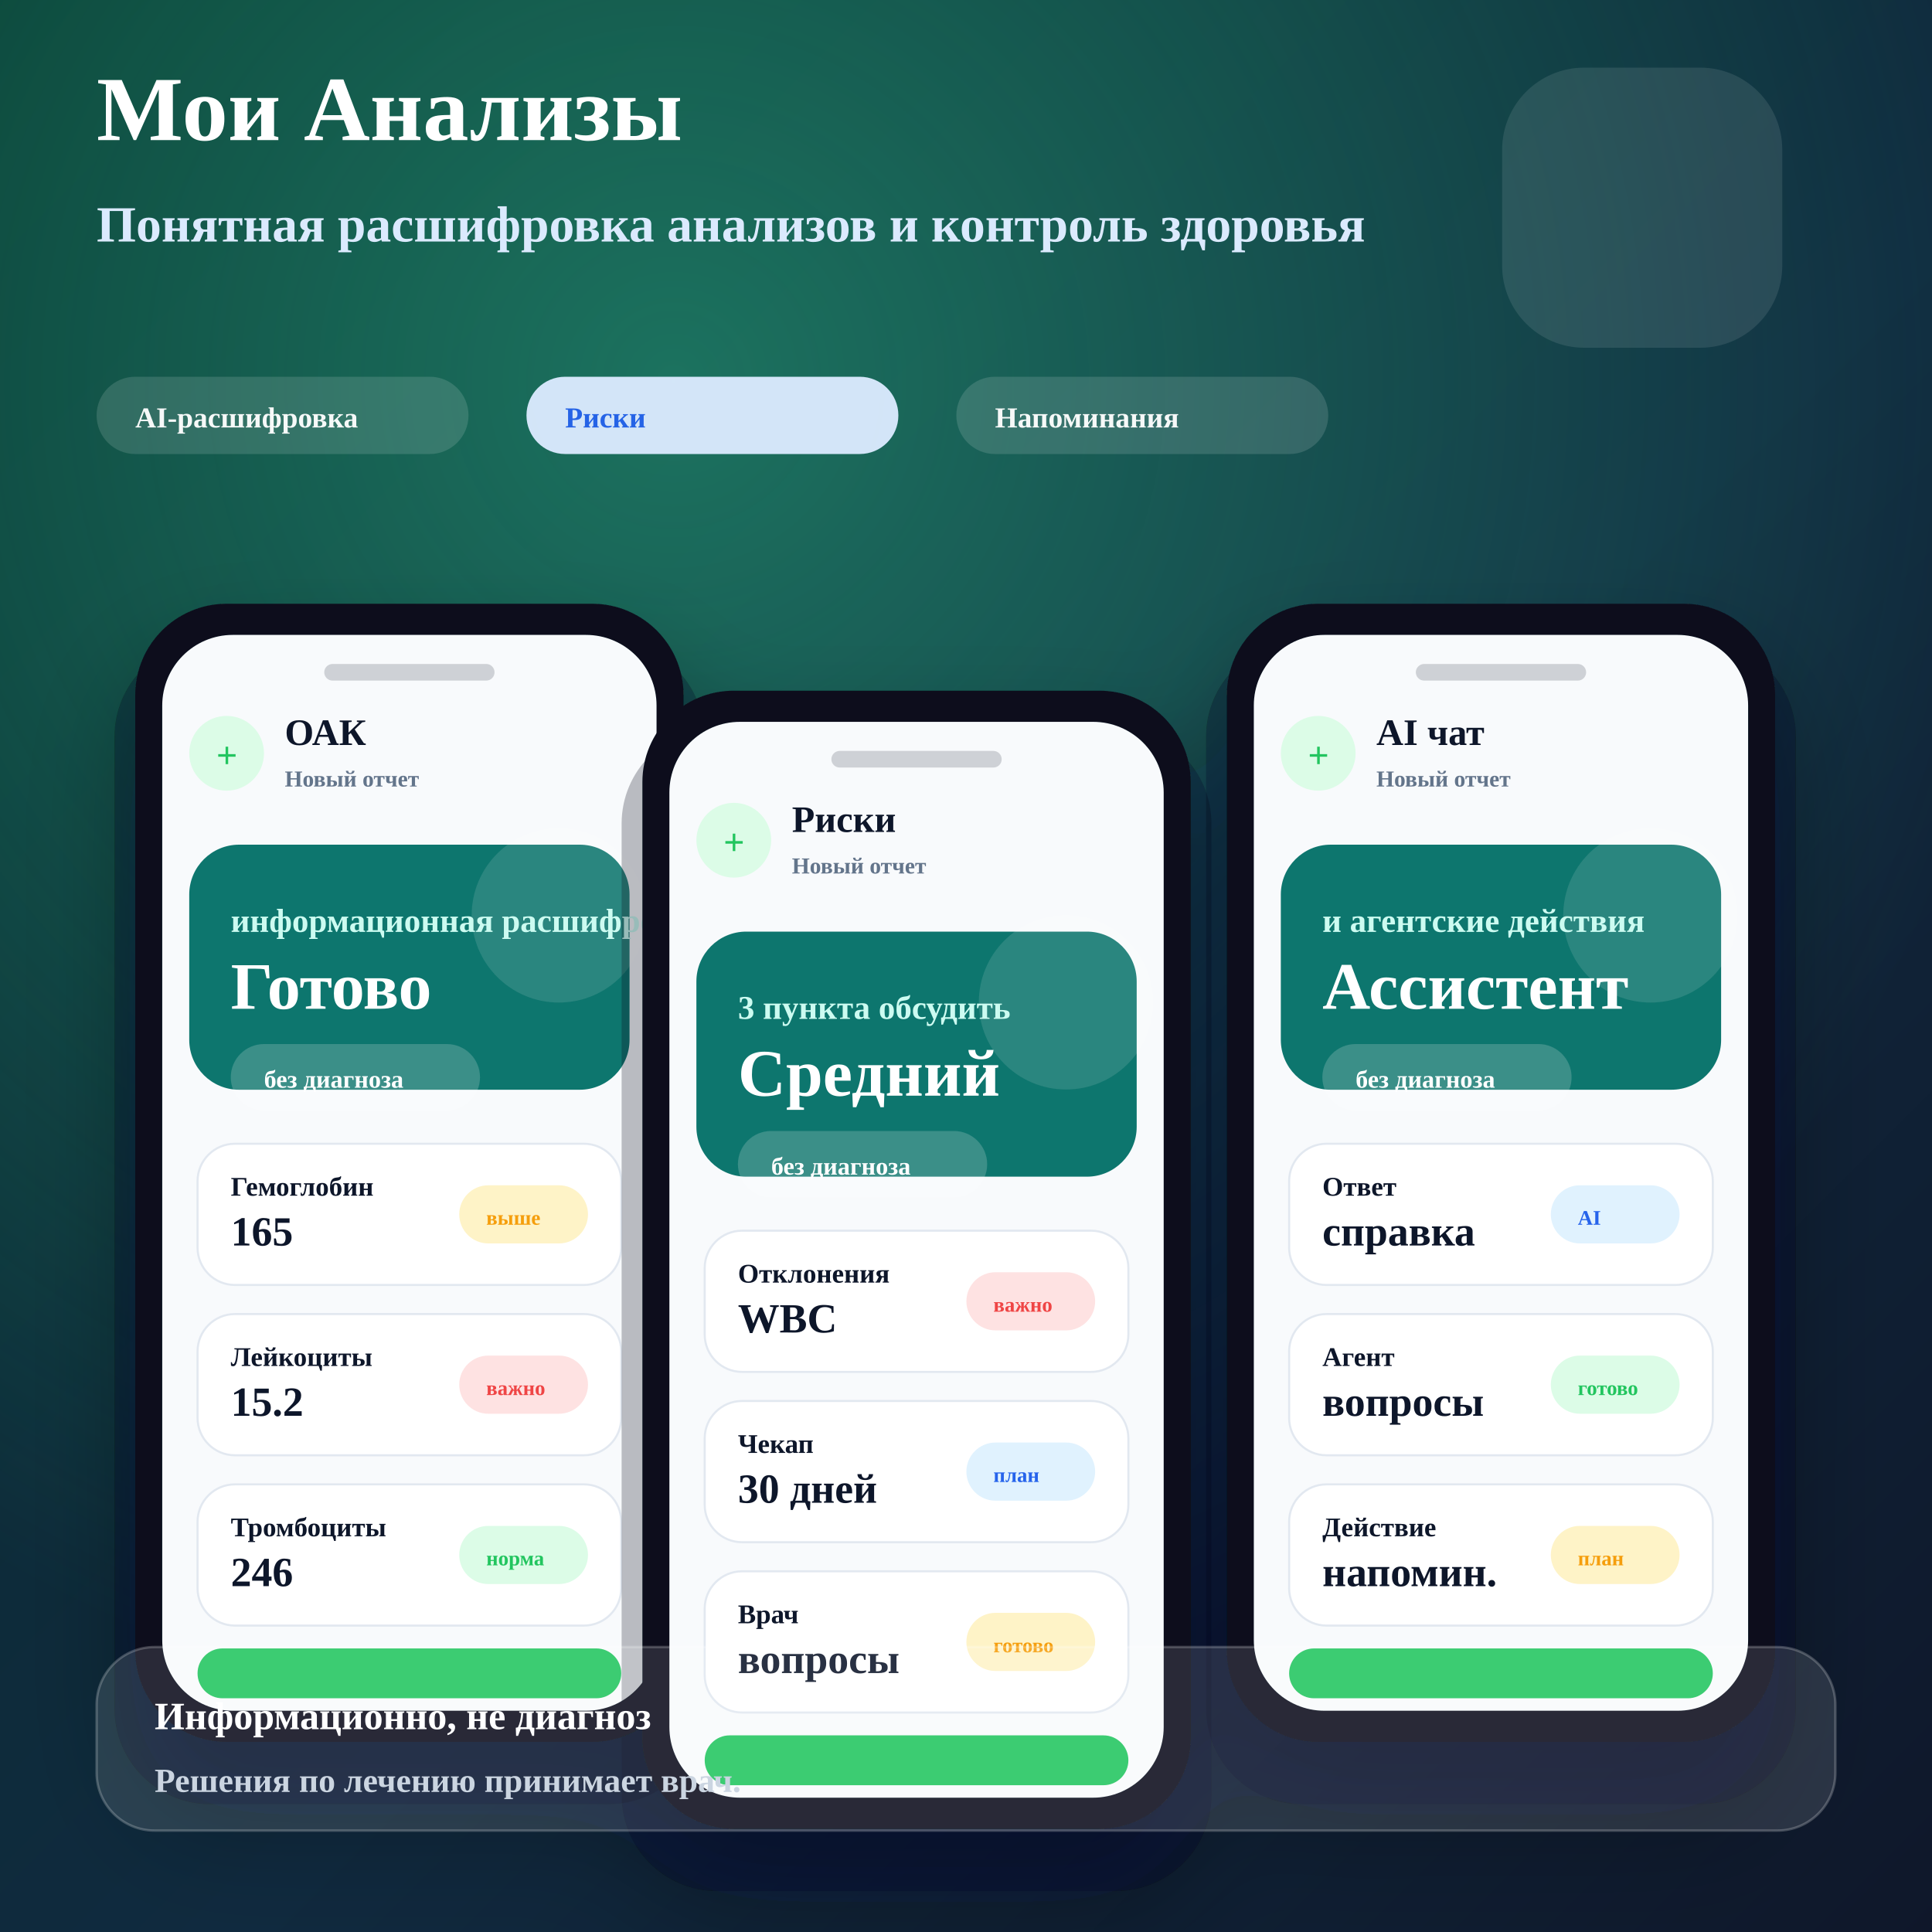
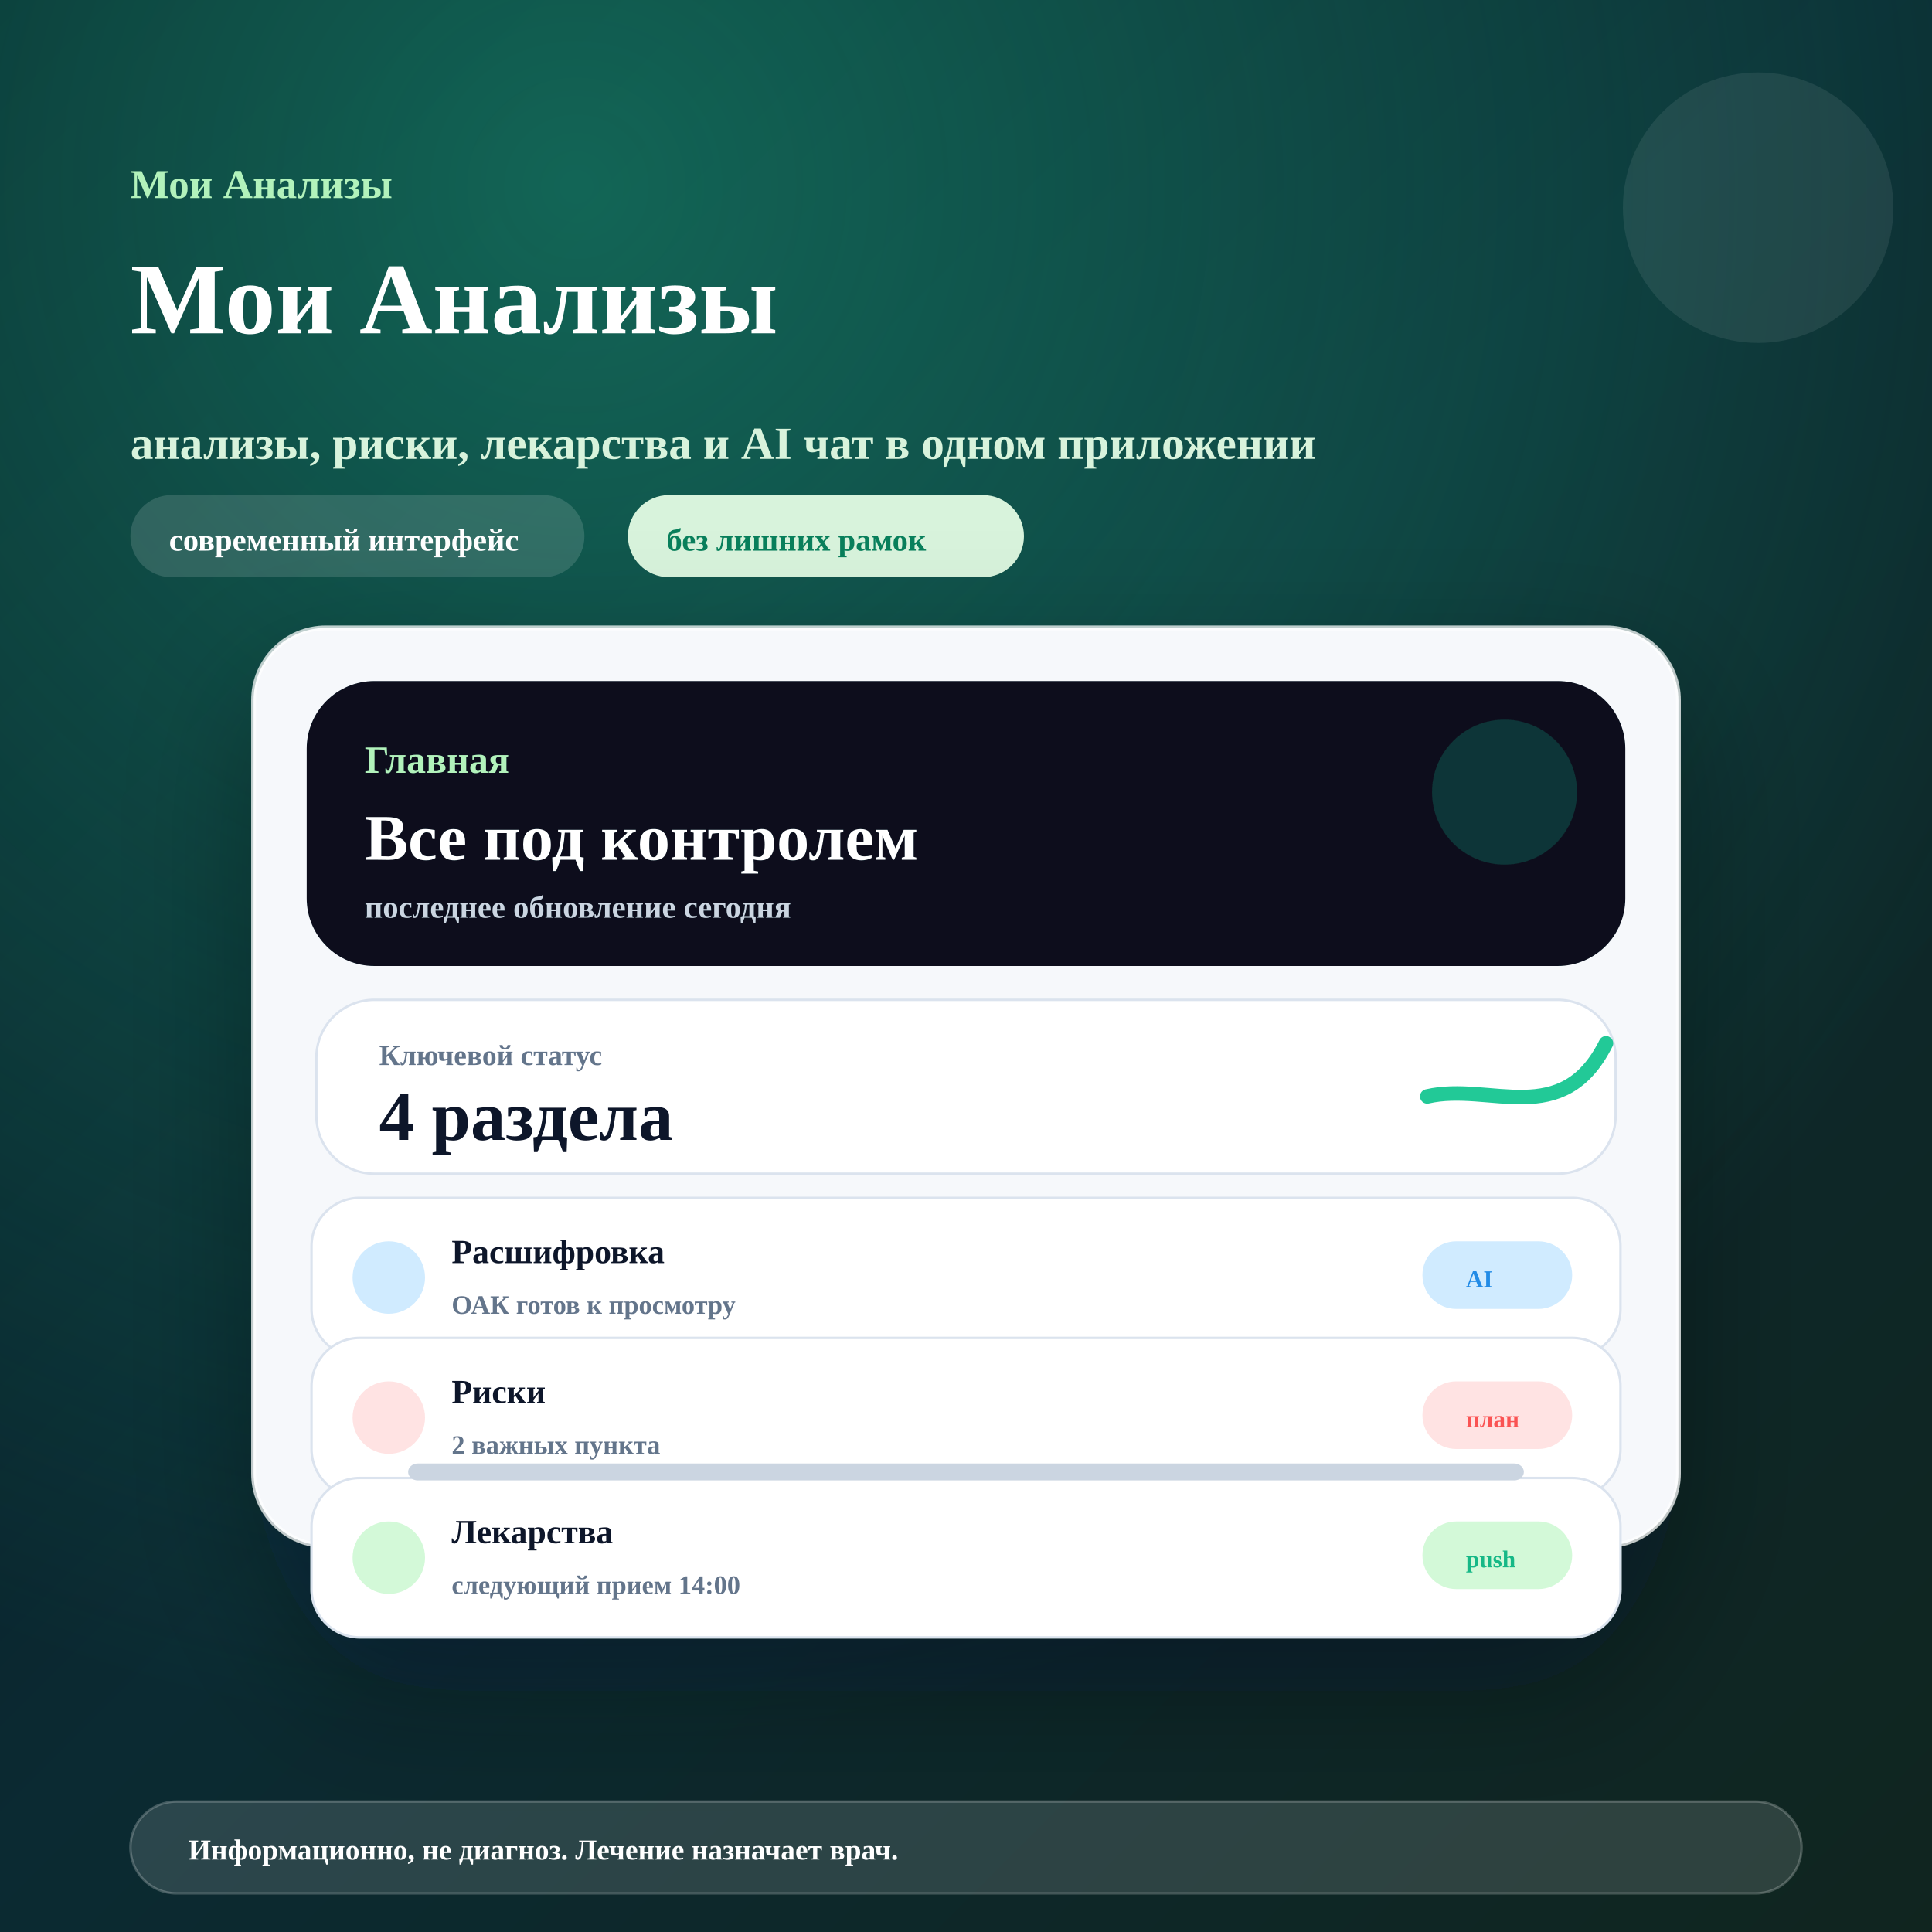
<svg xmlns="http://www.w3.org/2000/svg" width="800" height="800" viewBox="0 0 800 800">
  <defs>
    <linearGradient id="bg" x1="0" y1="0" x2="1" y2="1">
-       <stop offset="0" stop-color="#052e2b" />
-       <stop offset="0.56" stop-color="#102a3f" />
-       <stop offset="1" stop-color="#0f172a" />
+       <stop offset="0" stop-color="#06141f" />
+       <stop offset="0.48" stop-color="#0b2a32" />
+       <stop offset="1" stop-color="#10251f" />
    </linearGradient>
-     <radialGradient id="glow" cx="35%" cy="20%" r="70%">
-       <stop offset="0" stop-color="#34d399" stop-opacity="0.42" />
-       <stop offset="1" stop-color="#34d399" stop-opacity="0" />
+     <radialGradient id="wash" cx="30%" cy="10%" r="80%">
+       <stop offset="0" stop-color="#20c997" stop-opacity="0.42" />
+       <stop offset="1" stop-color="#20c997" stop-opacity="0" />
    </radialGradient>
-     <filter id="shadow" x="-30%" y="-30%" width="160%" height="160%">
-       <feDropShadow dx="0" dy="24" stdDeviation="22" flood-color="#020617" flood-opacity="0.35" />
+     <filter id="softShadow" x="-20%" y="-20%" width="140%" height="140%">
+       <feDropShadow dx="0" dy="22" stdDeviation="28" flood-color="#020617" flood-opacity="0.34" />
    </filter>
  </defs>
  <rect width="800" height="800" fill="url(#bg)" />
-   <rect width="800" height="800" fill="url(#glow)" />
-   <rect x="622" y="28" width="116" height="116" rx="34" fill="#ffffff" opacity="0.10" />
-   <text x="40" y="58" font-size="38" font-weight="900" fill="#ffffff">Мои Анализы</text>
-   <text x="40" y="100" font-size="21" font-weight="800" fill="#dbeafe">Понятная расшифровка анализов и контроль здоровья</text>
-   <g opacity="0.96">
-     <rect x="40" y="156" width="154" height="32" rx="16" fill="rgba(255,255,255,0.14)" />
-     <text x="56" y="177" font-size="12" font-weight="800" fill="#ffffff">AI-расшифровка</text>
-     <rect x="218" y="156" width="154" height="32" rx="16" fill="#dbeafe" />
-     <text x="234" y="177" font-size="12" font-weight="800" fill="#2563eb">Риски</text>
-     <rect x="396" y="156" width="154" height="32" rx="16" fill="rgba(255,255,255,0.14)" />
-     <text x="412" y="177" font-size="12" font-weight="800" fill="#ffffff">Напоминания</text>
-   </g>
-   <g filter="url(#shadow)">
-     <g transform="translate(56 250) scale(0.86)">
-       <rect x="-10" y="18" width="284" height="560" rx="46" fill="#020617" opacity="0.26" />
-       <rect width="264" height="548" rx="44" fill="#08111f" />
-       <rect x="13" y="15" width="238" height="518" rx="34" fill="#f8fafc" />
-       <rect x="91" y="29" width="82" height="8" rx="4" fill="#111827" opacity="0.18" />
-       <circle cx="44" cy="72" r="18" fill="#dcfce7" />
-       <text x="39" y="79" font-size="18" font-weight="900" fill="#22c55e">+</text>
-       <text x="72" y="68" font-size="18" font-weight="900" fill="#0f172a">ОАК</text>
-       <text x="72" y="88" font-size="11" font-weight="700" fill="#64748b">Новый отчет</text>
-       <rect x="26" y="116" width="212" height="118" rx="24" fill="#0f766e" />
-       <circle cx="204" cy="150" r="42" fill="#ffffff" opacity="0.12" />
-       <text x="46" y="158" font-size="16" font-weight="800" fill="#ccfbf1">информационная расшифровка</text>
-       <text x="46" y="195" font-size="32" font-weight="900" fill="#ffffff">Готово</text>
-       <rect x="46" y="212" width="120" height="32" rx="16" fill="rgba(255,255,255,0.18)" />
-       <text x="62" y="233" font-size="12" font-weight="800" fill="#ffffff">без диагноза</text>
-       <rect x="30" y="260" width="204" height="68" rx="18" fill="#fff" stroke="#e2e8f0" />
-       <text x="46" y="285" font-size="13" font-weight="800" fill="#0f172a">Гемоглобин</text>
-       <text x="46" y="309" font-size="20" font-weight="900" fill="#0f172a">165</text>
-       <rect x="156" y="280" width="62" height="28" rx="14" fill="#fef3c7" />
-       <text x="169" y="299" font-size="10" font-weight="900" fill="#f59e0b">выше</text>
-       <rect x="30" y="342" width="204" height="68" rx="18" fill="#fff" stroke="#e2e8f0" />
-       <text x="46" y="367" font-size="13" font-weight="800" fill="#0f172a">Лейкоциты</text>
-       <text x="46" y="391" font-size="20" font-weight="900" fill="#0f172a">15.2</text>
-       <rect x="156" y="362" width="62" height="28" rx="14" fill="#fee2e2" />
-       <text x="169" y="381" font-size="10" font-weight="900" fill="#ef4444">важно</text>
-       <rect x="30" y="424" width="204" height="68" rx="18" fill="#fff" stroke="#e2e8f0" />
-       <text x="46" y="449" font-size="13" font-weight="800" fill="#0f172a">Тромбоциты</text>
-       <text x="46" y="473" font-size="20" font-weight="900" fill="#0f172a">246</text>
-       <rect x="156" y="444" width="62" height="28" rx="14" fill="#dcfce7" />
-       <text x="169" y="463" font-size="10" font-weight="900" fill="#22c55e">норма</text>
-       <rect x="30" y="503" width="204" height="24" rx="12" fill="#22c55e" />
-     </g>
-     <g transform="translate(266 286) scale(0.86)">
-       <rect x="-10" y="18" width="284" height="560" rx="46" fill="#020617" opacity="0.26" />
-       <rect width="264" height="548" rx="44" fill="#08111f" />
-       <rect x="13" y="15" width="238" height="518" rx="34" fill="#f8fafc" />
-       <rect x="91" y="29" width="82" height="8" rx="4" fill="#111827" opacity="0.18" />
-       <circle cx="44" cy="72" r="18" fill="#dcfce7" />
-       <text x="39" y="79" font-size="18" font-weight="900" fill="#22c55e">+</text>
-       <text x="72" y="68" font-size="18" font-weight="900" fill="#0f172a">Риски</text>
-       <text x="72" y="88" font-size="11" font-weight="700" fill="#64748b">Новый отчет</text>
-       <rect x="26" y="116" width="212" height="118" rx="24" fill="#0f766e" />
-       <circle cx="204" cy="150" r="42" fill="#ffffff" opacity="0.12" />
-       <text x="46" y="158" font-size="16" font-weight="800" fill="#ccfbf1">3 пункта обсудить</text>
-       <text x="46" y="195" font-size="32" font-weight="900" fill="#ffffff">Средний</text>
-       <rect x="46" y="212" width="120" height="32" rx="16" fill="rgba(255,255,255,0.18)" />
-       <text x="62" y="233" font-size="12" font-weight="800" fill="#ffffff">без диагноза</text>
-       <rect x="30" y="260" width="204" height="68" rx="18" fill="#fff" stroke="#e2e8f0" />
-       <text x="46" y="285" font-size="13" font-weight="800" fill="#0f172a">Отклонения</text>
-       <text x="46" y="309" font-size="20" font-weight="900" fill="#0f172a">WBC</text>
-       <rect x="156" y="280" width="62" height="28" rx="14" fill="#fee2e2" />
-       <text x="169" y="299" font-size="10" font-weight="900" fill="#ef4444">важно</text>
-       <rect x="30" y="342" width="204" height="68" rx="18" fill="#fff" stroke="#e2e8f0" />
-       <text x="46" y="367" font-size="13" font-weight="800" fill="#0f172a">Чекап</text>
-       <text x="46" y="391" font-size="20" font-weight="900" fill="#0f172a">30 дней</text>
-       <rect x="156" y="362" width="62" height="28" rx="14" fill="#e0f2fe" />
-       <text x="169" y="381" font-size="10" font-weight="900" fill="#2563eb">план</text>
-       <rect x="30" y="424" width="204" height="68" rx="18" fill="#fff" stroke="#e2e8f0" />
-       <text x="46" y="449" font-size="13" font-weight="800" fill="#0f172a">Врач</text>
-       <text x="46" y="473" font-size="20" font-weight="900" fill="#0f172a">вопросы</text>
-       <rect x="156" y="444" width="62" height="28" rx="14" fill="#fef3c7" />
-       <text x="169" y="463" font-size="10" font-weight="900" fill="#f59e0b">готово</text>
-       <rect x="30" y="503" width="204" height="24" rx="12" fill="#22c55e" />
-     </g>
-     <g transform="translate(508 250) scale(0.86)">
-       <rect x="-10" y="18" width="284" height="560" rx="46" fill="#020617" opacity="0.26" />
-       <rect width="264" height="548" rx="44" fill="#08111f" />
-       <rect x="13" y="15" width="238" height="518" rx="34" fill="#f8fafc" />
-       <rect x="91" y="29" width="82" height="8" rx="4" fill="#111827" opacity="0.18" />
-       <circle cx="44" cy="72" r="18" fill="#dcfce7" />
-       <text x="39" y="79" font-size="18" font-weight="900" fill="#22c55e">+</text>
-       <text x="72" y="68" font-size="18" font-weight="900" fill="#0f172a">AI чат</text>
-       <text x="72" y="88" font-size="11" font-weight="700" fill="#64748b">Новый отчет</text>
-       <rect x="26" y="116" width="212" height="118" rx="24" fill="#0f766e" />
-       <circle cx="204" cy="150" r="42" fill="#ffffff" opacity="0.12" />
-       <text x="46" y="158" font-size="16" font-weight="800" fill="#ccfbf1">и агентские действия</text>
-       <text x="46" y="195" font-size="32" font-weight="900" fill="#ffffff">Ассистент</text>
-       <rect x="46" y="212" width="120" height="32" rx="16" fill="rgba(255,255,255,0.18)" />
-       <text x="62" y="233" font-size="12" font-weight="800" fill="#ffffff">без диагноза</text>
-       <rect x="30" y="260" width="204" height="68" rx="18" fill="#fff" stroke="#e2e8f0" />
-       <text x="46" y="285" font-size="13" font-weight="800" fill="#0f172a">Ответ</text>
-       <text x="46" y="309" font-size="20" font-weight="900" fill="#0f172a">справка</text>
-       <rect x="156" y="280" width="62" height="28" rx="14" fill="#e0f2fe" />
-       <text x="169" y="299" font-size="10" font-weight="900" fill="#2563eb">AI</text>
-       <rect x="30" y="342" width="204" height="68" rx="18" fill="#fff" stroke="#e2e8f0" />
-       <text x="46" y="367" font-size="13" font-weight="800" fill="#0f172a">Агент</text>
-       <text x="46" y="391" font-size="20" font-weight="900" fill="#0f172a">вопросы</text>
-       <rect x="156" y="362" width="62" height="28" rx="14" fill="#dcfce7" />
-       <text x="169" y="381" font-size="10" font-weight="900" fill="#22c55e">готово</text>
-       <rect x="30" y="424" width="204" height="68" rx="18" fill="#fff" stroke="#e2e8f0" />
-       <text x="46" y="449" font-size="13" font-weight="800" fill="#0f172a">Действие</text>
-       <text x="46" y="473" font-size="20" font-weight="900" fill="#0f172a">напомин.</text>
-       <rect x="156" y="444" width="62" height="28" rx="14" fill="#fef3c7" />
-       <text x="169" y="463" font-size="10" font-weight="900" fill="#f59e0b">план</text>
-       <rect x="30" y="503" width="204" height="24" rx="12" fill="#22c55e" />
+   <rect width="800" height="800" fill="url(#wash)" />
+   <circle cx="728" cy="86" r="56" fill="#ffffff" opacity="0.08" />
+   <text x="54" y="82" font-size="17" font-weight="900" fill="#b2f2bb">Мои Анализы</text>
+   <text x="54" y="138" font-size="42" font-weight="900" fill="#ffffff">Мои Анализы</text>
+   <text x="54" y="190" font-size="19" font-weight="800" fill="#d8f3dc">анализы, риски, лекарства и AI чат в одном приложении</text>
+   <rect x="54" y="205" width="188" height="34" rx="17" fill="rgba(255,255,255,0.14)" />
+   <text x="70" y="228" font-size="13" font-weight="800" fill="#ffffff">современный интерфейс</text>
+   <rect x="260" y="205" width="164" height="34" rx="17" fill="#d8f3dc" />
+   <text x="276" y="228" font-size="13" font-weight="800" fill="#087f5b">без лишних рамок</text>
+   <g filter="url(#softShadow)">
+     <g>
+       <rect x="105" y="260" width="590" height="380" rx="30" fill="#f6f8fb" stroke="rgba(255,255,255,0.72)" stroke-width="2" />
+       <rect x="127" y="282" width="546" height="118" rx="28" fill="#07111f" />
+       <circle cx="623" cy="328" r="30" fill="#20c997" opacity="0.2" />
+       <text x="151" y="320" font-size="16" font-weight="900" fill="#b2f2bb">Главная</text>
+       <text x="151" y="356" font-size="27" font-weight="900" fill="#ffffff">Все под контролем</text>
+       <text x="151" y="380" font-size="13" font-weight="800" fill="#cbd5e1">последнее обновление сегодня</text>
+       <rect x="131" y="414" width="538" height="72" rx="24" fill="#ffffff" stroke="#dbe3ee" />
+       <text x="157" y="441" font-size="12" font-weight="900" fill="#64748b">Ключевой статус</text>
+       <text x="157" y="472" font-size="29" font-weight="900" fill="#0f172a">4 раздела</text>
+       <path d="M 591 454 C 617 448, 647 468, 665 432" fill="none" stroke="#20c997" stroke-width="6" stroke-linecap="round" />
+       <rect x="129" y="496" width="542" height="66" rx="20" fill="#ffffff" stroke="#dbe3ee" />
+       <circle cx="161" cy="529" r="15" fill="#d0ebff" />
+       <text x="187" y="523" font-size="14" font-weight="900" fill="#0f172a">Расшифровка</text>
+       <text x="187" y="544" font-size="11" font-weight="700" fill="#64748b">ОАК готов к просмотру</text>
+       <rect x="589" y="514" width="62" height="28" rx="14" fill="#d0ebff" />
+       <text x="607" y="533" font-size="10" font-weight="900" fill="#228be6">AI</text>
+       <rect x="129" y="554" width="542" height="66" rx="20" fill="#ffffff" stroke="#dbe3ee" />
+       <circle cx="161" cy="587" r="15" fill="#ffe3e3" />
+       <text x="187" y="581" font-size="14" font-weight="900" fill="#0f172a">Риски</text>
+       <text x="187" y="602" font-size="11" font-weight="700" fill="#64748b">2 важных пункта</text>
+       <rect x="589" y="572" width="62" height="28" rx="14" fill="#ffe3e3" />
+       <text x="607" y="591" font-size="10" font-weight="900" fill="#fa5252">план</text>
+       <rect x="129" y="612" width="542" height="66" rx="20" fill="#ffffff" stroke="#dbe3ee" />
+       <circle cx="161" cy="645" r="15" fill="#d3f9d8" />
+       <text x="187" y="639" font-size="14" font-weight="900" fill="#0f172a">Лекарства</text>
+       <text x="187" y="660" font-size="11" font-weight="700" fill="#64748b">следующий прием 14:00</text>
+       <rect x="589" y="630" width="62" height="28" rx="14" fill="#d3f9d8" />
+       <text x="607" y="649" font-size="10" font-weight="900" fill="#12b886">push</text>
+       <rect x="169" y="606" width="462" height="7" rx="4" fill="#cbd5e1" />
    </g>
  </g>
-   <rect x="40" y="682" width="720" height="76" rx="24" fill="rgba(255,255,255,0.12)" stroke="rgba(255,255,255,0.22)" />
-   <text x="64" y="716" font-size="16" font-weight="900" fill="#ffffff">Информационно, не диагноз</text>
-   <text x="64" y="742" font-size="14" font-weight="700" fill="#cbd5e1">Решения по лечению принимает врач.</text>
+   <rect x="54" y="746" width="692" height="38" rx="19" fill="rgba(255,255,255,0.13)" stroke="rgba(255,255,255,0.22)" />
+   <text x="78" y="770" font-size="12" font-weight="900" fill="#ffffff">Информационно, не диагноз. Лечение назначает врач.</text>
</svg>
